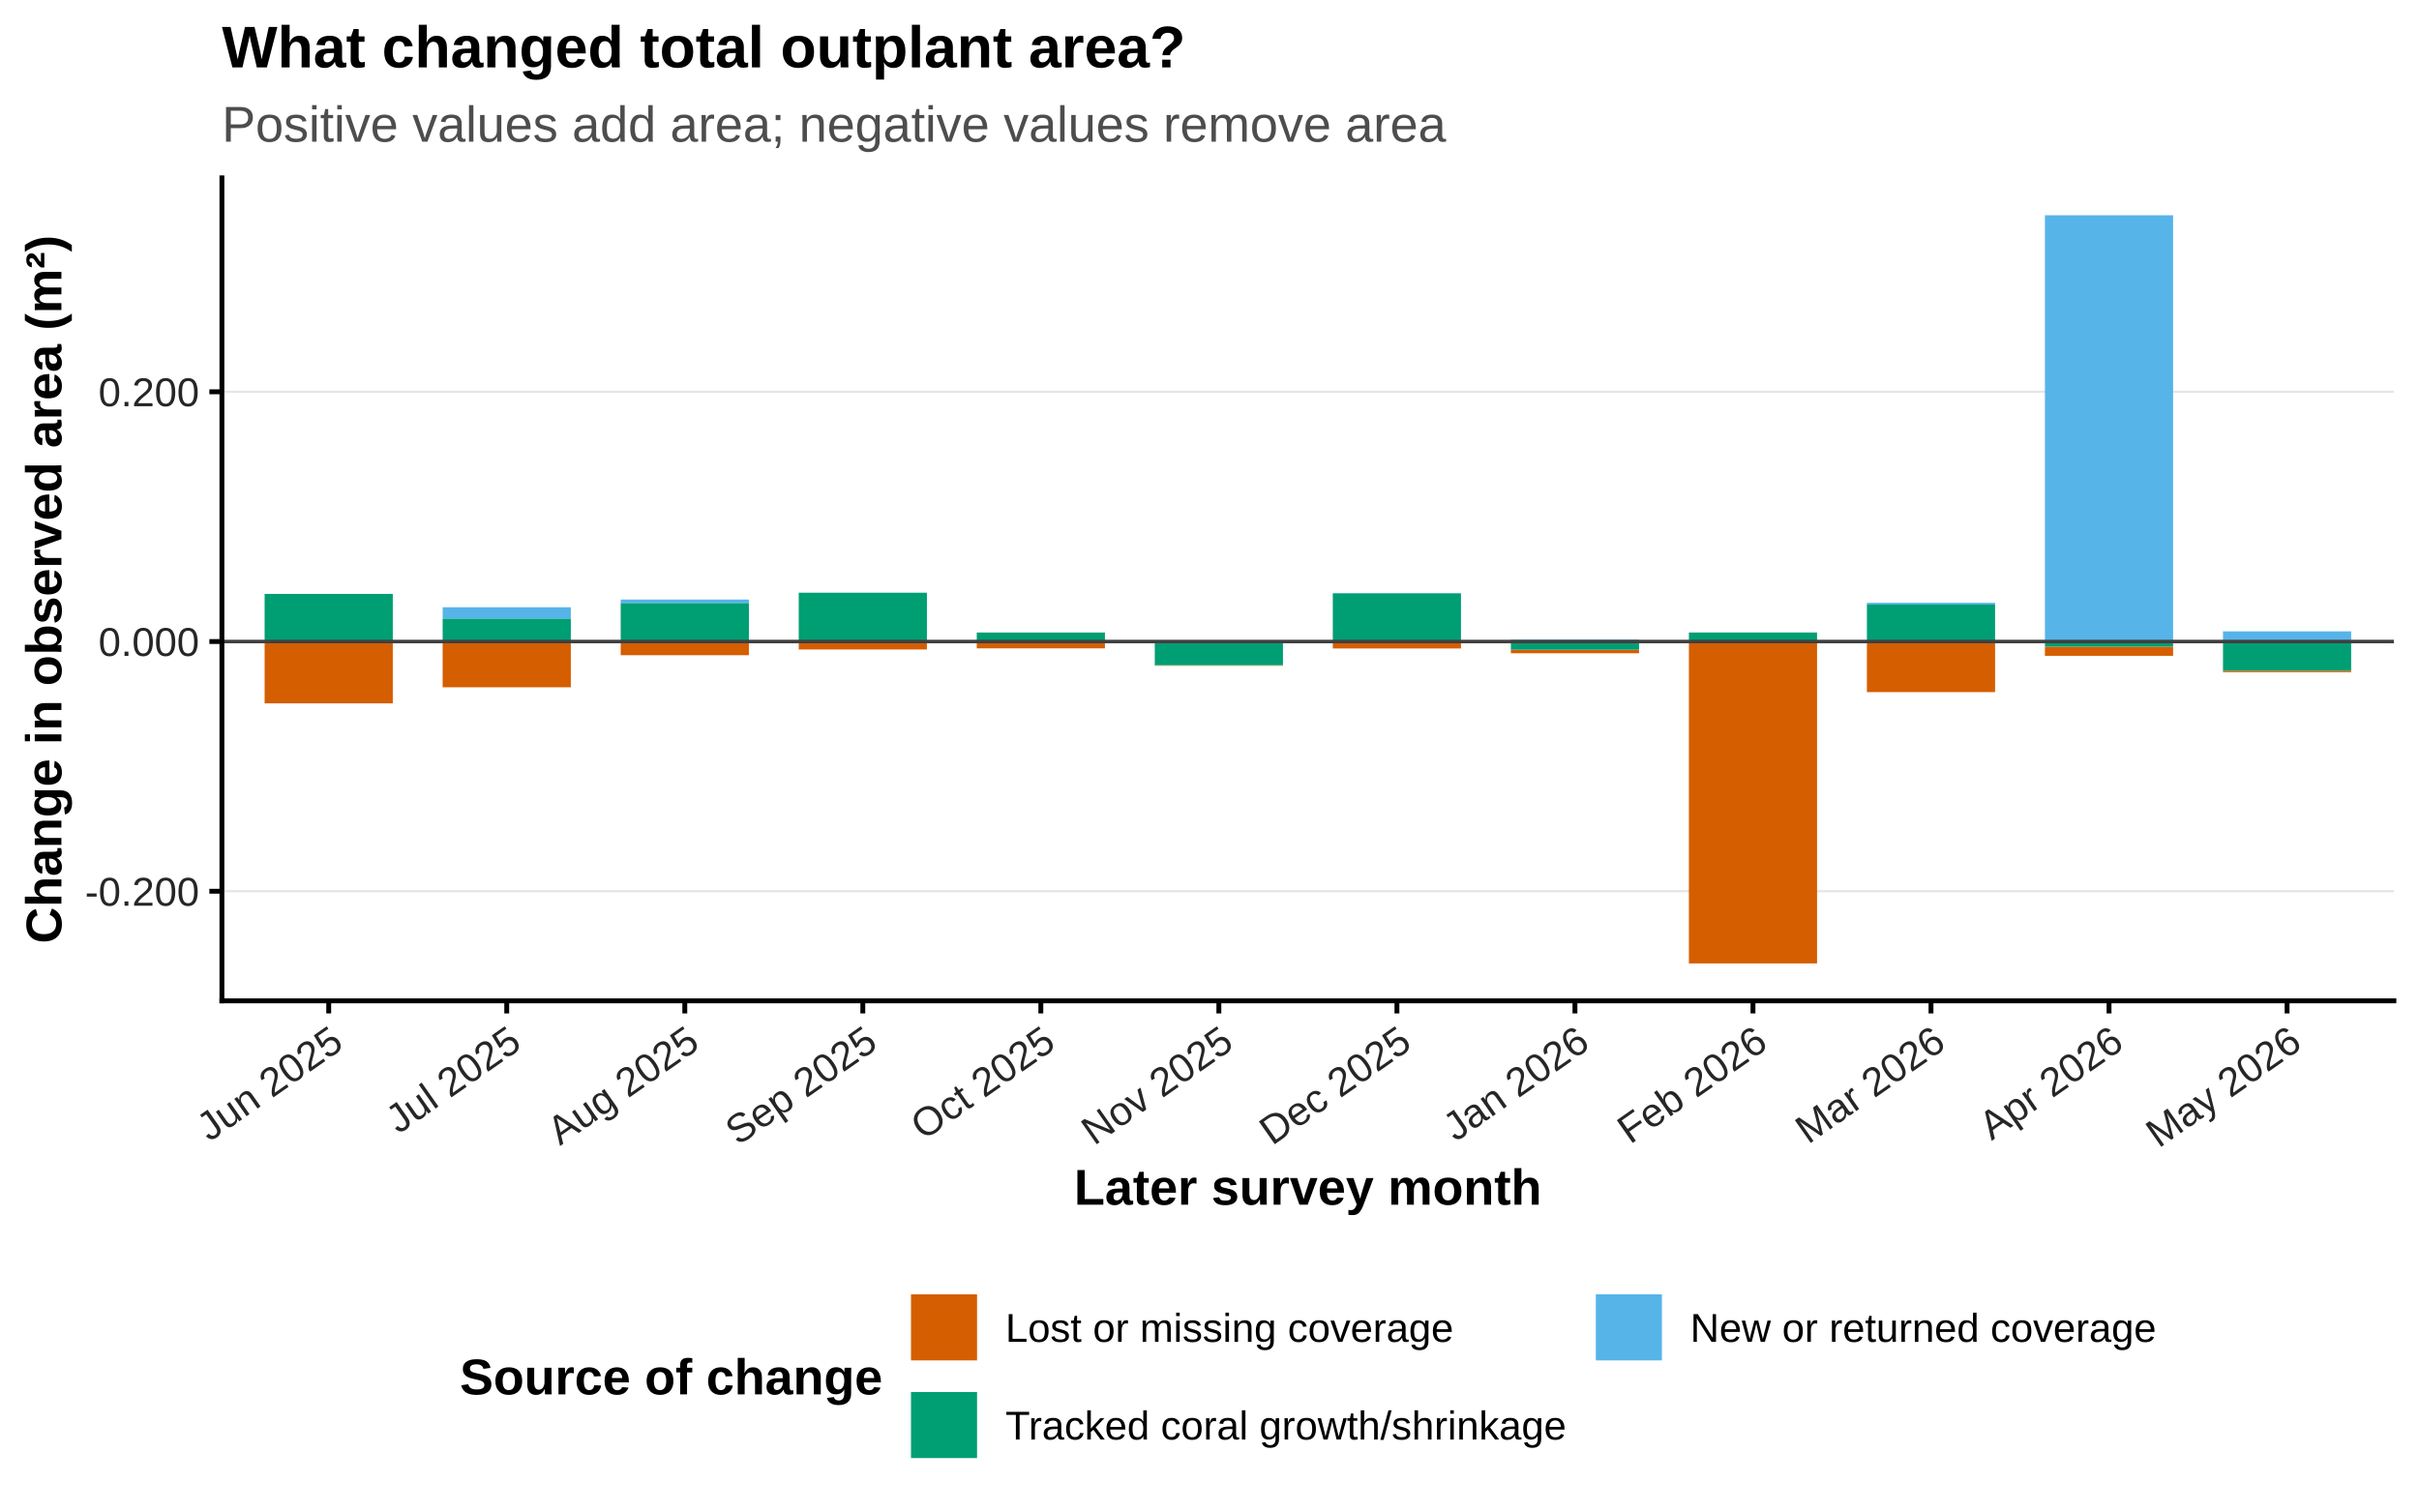
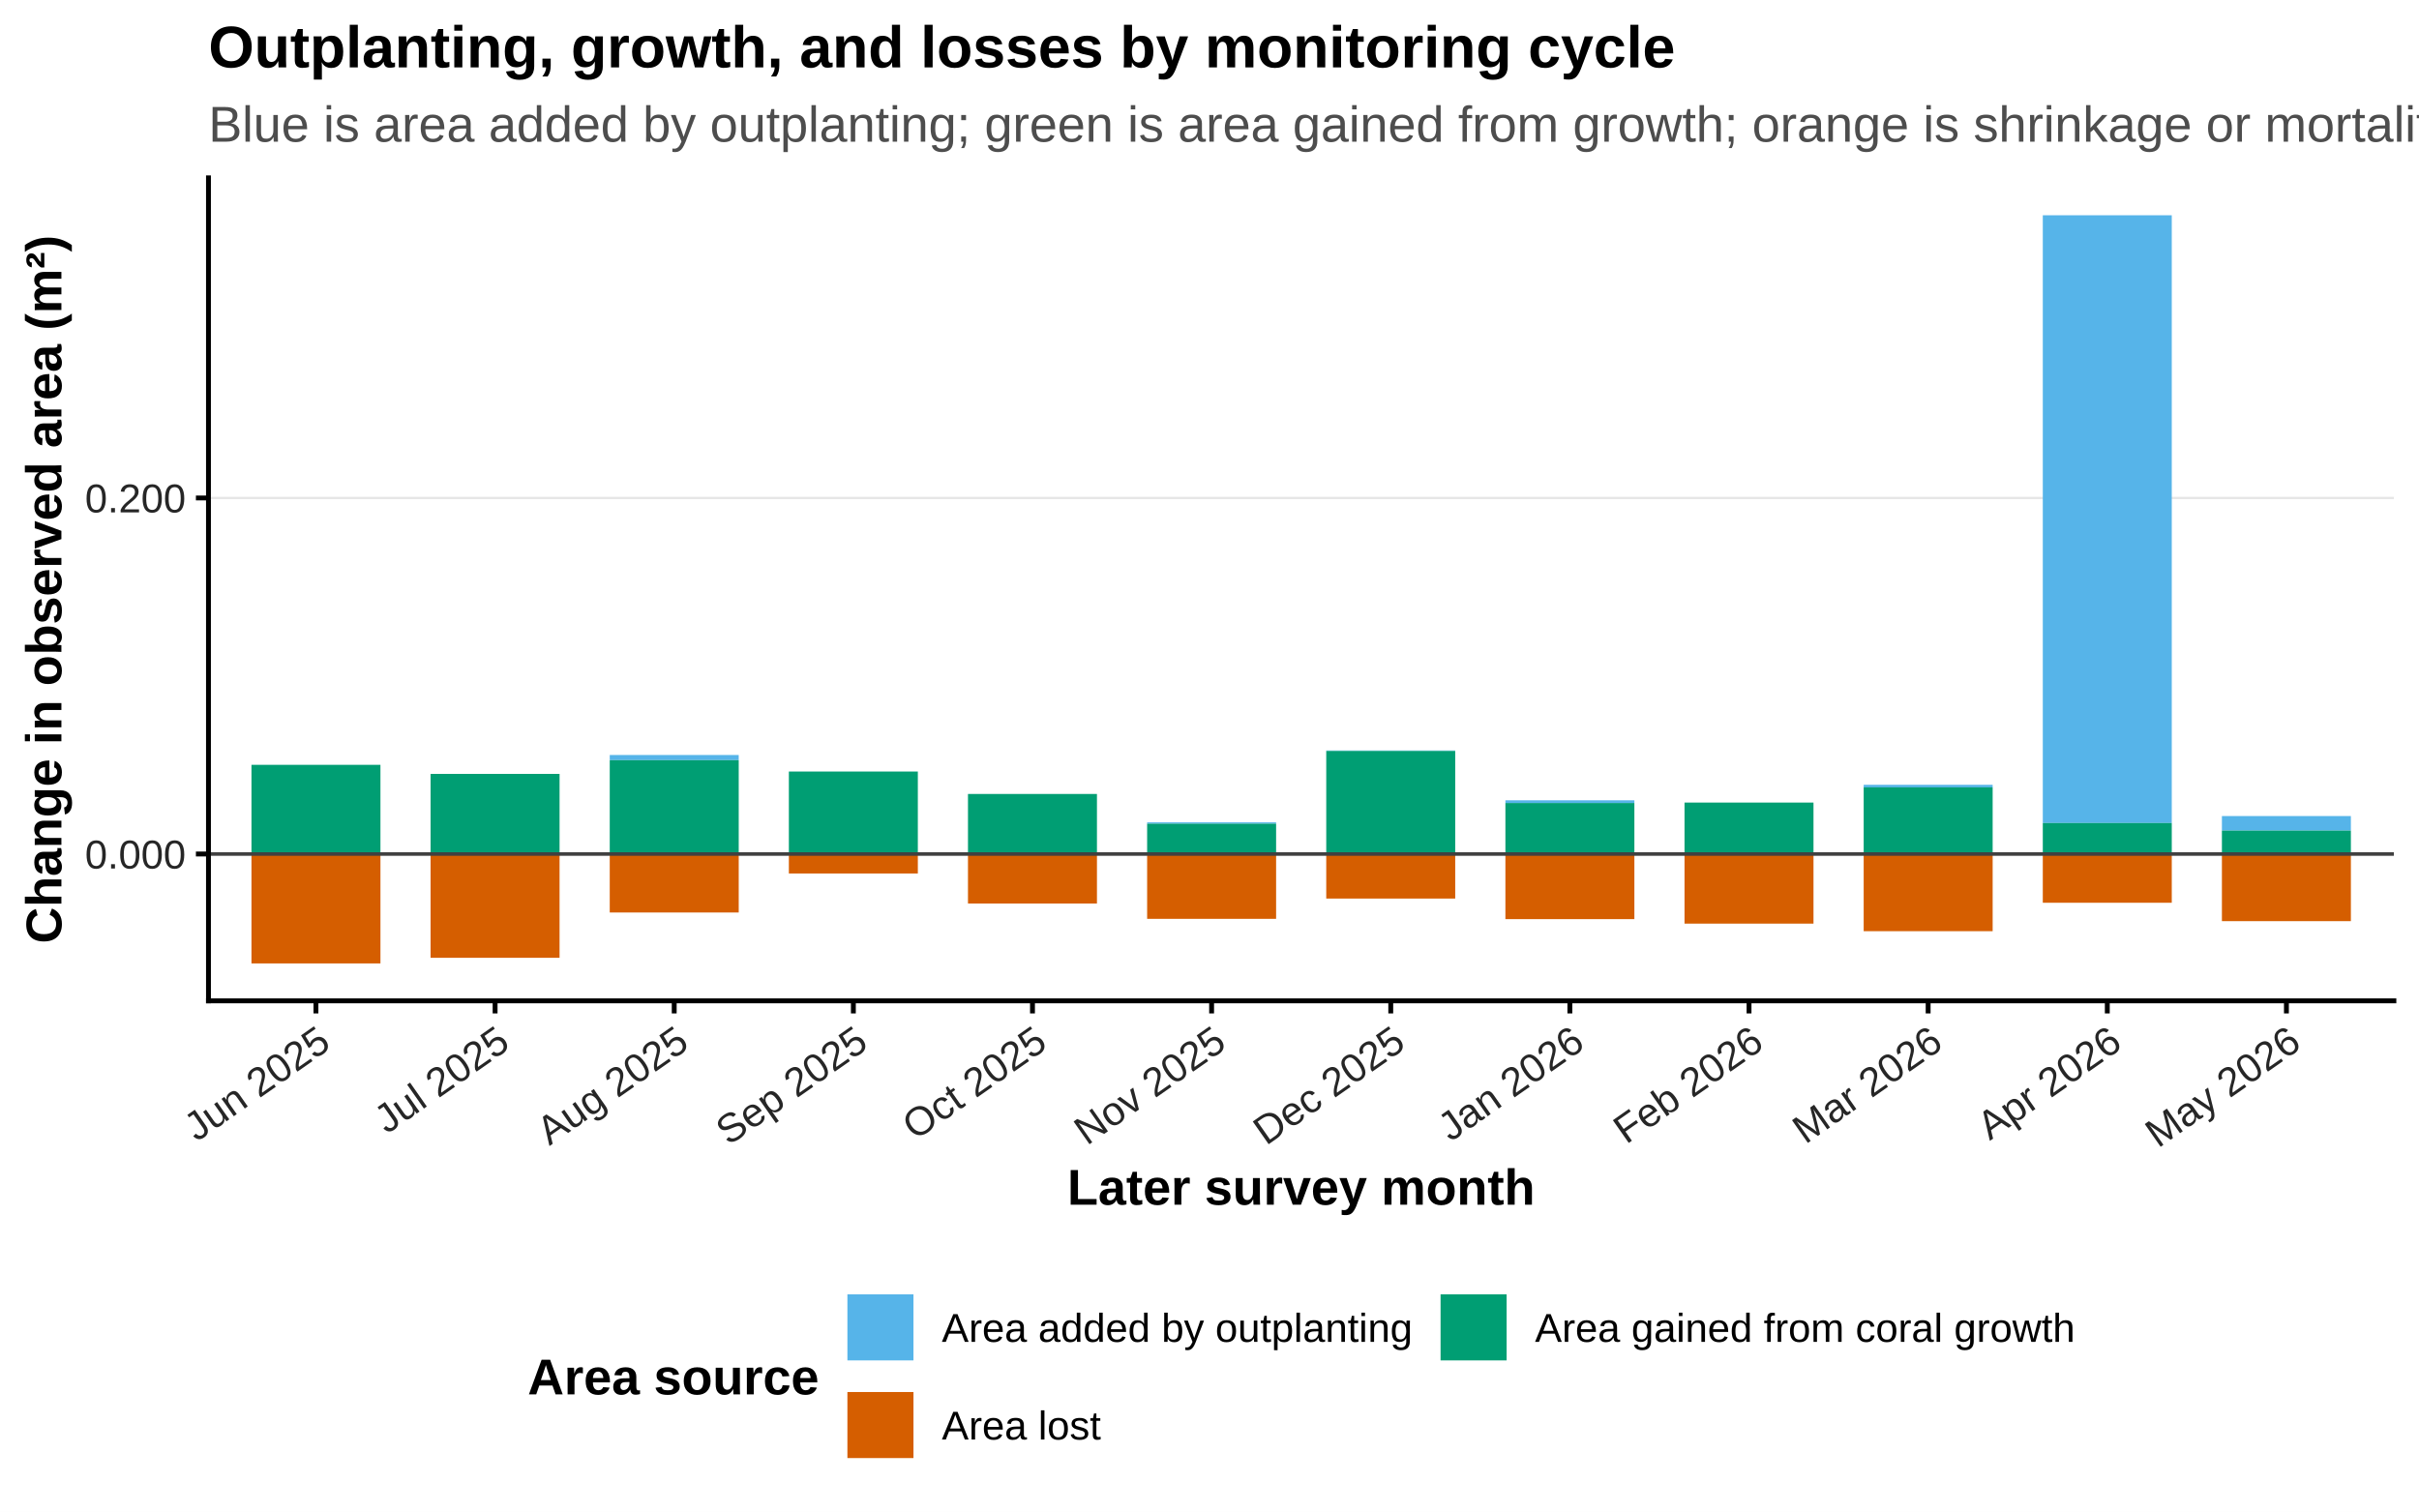
<svg xmlns="http://www.w3.org/2000/svg" class="svglite" width="576.00pt" height="360.00pt" viewBox="0 0 576.00 360.00">
  <defs>
    <style type="text/css">
    .svglite line, .svglite polyline, .svglite polygon, .svglite path, .svglite rect, .svglite circle {
      fill: none;
      stroke: #000000;
      stroke-linecap: round;
      stroke-linejoin: round;
      stroke-miterlimit: 10.00;
    }
    .svglite text {
      white-space: pre;
    }
  </style>
  </defs>
  <rect width="100%" height="100%" style="stroke: none; fill: #FFFFFF;" />
  <defs>
    <clipPath id="cpMC4wMHw1NzYuMDB8MC4wMHwzNjAuMDA=">
      <rect x="0.00" y="0.00" width="576.00" height="360.00" />
    </clipPath>
  </defs>
  <g clip-path="url(#cpMC4wMHw1NzYuMDB8MC4wMHwzNjAuMDA=)">
-     <rect x="-0" y="0.00" width="576.00" height="360.00" style="stroke-width: 1.16; stroke: #FFFFFF; fill: #FFFFFF;" />
+     <rect x="0.00" y="0.00" width="576.00" height="360.00" style="stroke-width: 1.16; stroke: #FFFFFF; fill: #FFFFFF;" />
  </g>
  <defs>
-     <clipPath id="cpNTIuODR8NTcwLjAyfDQyLjM2fDIzOC4zNw==">
-       <rect x="52.84" y="42.36" width="517.19" height="196.01" />
+     <clipPath id="cpNDkuNjR8NTcwLjAyfDQyLjM2fDIzOC4zNw==">
+       <rect x="49.64" y="42.36" width="520.38" height="196.01" />
    </clipPath>
  </defs>
-   <g clip-path="url(#cpNTIuODR8NTcwLjAyfDQyLjM2fDIzOC4zNw==)">
-     <rect x="52.84" y="42.36" width="517.19" height="196.01" style="stroke-width: 1.16; stroke: none; fill: #FFFFFF;" />
-     <polyline points="52.84,212.27 570.02,212.27 " style="stroke-width: 0.53; stroke: #E5E5E5; stroke-linecap: butt;" />
-     <polyline points="52.84,152.79 570.02,152.79 " style="stroke-width: 0.53; stroke: #E5E5E5; stroke-linecap: butt;" />
-     <polyline points="52.84,93.31 570.02,93.31 " style="stroke-width: 0.53; stroke: #E5E5E5; stroke-linecap: butt;" />
-     <rect x="63.01" y="152.79" width="30.52" height="14.73" style="stroke-width: 1.16; stroke: none; stroke-linecap: butt; stroke-linejoin: miter; fill: #D55E00;" />
-     <rect x="63.01" y="141.45" width="30.52" height="11.35" style="stroke-width: 1.16; stroke: none; stroke-linecap: butt; stroke-linejoin: miter; fill: #009E73;" />
-     <rect x="105.40" y="152.79" width="30.52" height="10.90" style="stroke-width: 1.16; stroke: none; stroke-linecap: butt; stroke-linejoin: miter; fill: #D55E00;" />
-     <rect x="105.40" y="144.63" width="30.52" height="2.73" style="stroke-width: 1.16; stroke: none; stroke-linecap: butt; stroke-linejoin: miter; fill: #56B4E9;" />
-     <rect x="105.40" y="147.36" width="30.52" height="5.44" style="stroke-width: 1.16; stroke: none; stroke-linecap: butt; stroke-linejoin: miter; fill: #009E73;" />
-     <rect x="147.80" y="152.79" width="30.52" height="3.26" style="stroke-width: 1.16; stroke: none; stroke-linecap: butt; stroke-linejoin: miter; fill: #D55E00;" />
-     <rect x="147.80" y="142.79" width="30.52" height="0.86" style="stroke-width: 1.16; stroke: none; stroke-linecap: butt; stroke-linejoin: miter; fill: #56B4E9;" />
-     <rect x="147.80" y="143.65" width="30.52" height="9.14" style="stroke-width: 1.16; stroke: none; stroke-linecap: butt; stroke-linejoin: miter; fill: #009E73;" />
-     <rect x="190.19" y="152.79" width="30.52" height="1.90" style="stroke-width: 1.16; stroke: none; stroke-linecap: butt; stroke-linejoin: miter; fill: #D55E00;" />
-     <rect x="190.19" y="141.16" width="30.52" height="0.009" style="stroke-width: 1.16; stroke: none; stroke-linecap: butt; stroke-linejoin: miter; fill: #56B4E9;" />
-     <rect x="190.19" y="141.17" width="30.52" height="11.62" style="stroke-width: 1.16; stroke: none; stroke-linecap: butt; stroke-linejoin: miter; fill: #009E73;" />
-     <rect x="232.58" y="152.79" width="30.52" height="1.63" style="stroke-width: 1.16; stroke: none; stroke-linecap: butt; stroke-linejoin: miter; fill: #D55E00;" />
-     <rect x="232.58" y="150.63" width="30.52" height="0.024" style="stroke-width: 1.16; stroke: none; stroke-linecap: butt; stroke-linejoin: miter; fill: #56B4E9;" />
-     <rect x="232.58" y="150.66" width="30.52" height="2.13" style="stroke-width: 1.16; stroke: none; stroke-linecap: butt; stroke-linejoin: miter; fill: #009E73;" />
-     <rect x="274.97" y="158.44" width="30.52" height="0.12" style="stroke-width: 1.16; stroke: none; stroke-linecap: butt; stroke-linejoin: miter; fill: #D55E00;" />
-     <rect x="274.97" y="152.57" width="30.52" height="0.22" style="stroke-width: 1.16; stroke: none; stroke-linecap: butt; stroke-linejoin: miter; fill: #56B4E9;" />
-     <rect x="274.97" y="152.79" width="30.52" height="5.64" style="stroke-width: 1.16; stroke: none; stroke-linecap: butt; stroke-linejoin: miter; fill: #009E73;" />
-     <rect x="317.36" y="152.79" width="30.52" height="1.66" style="stroke-width: 1.16; stroke: none; stroke-linecap: butt; stroke-linejoin: miter; fill: #D55E00;" />
-     <rect x="317.36" y="141.22" width="30.52" height="0.11" style="stroke-width: 1.16; stroke: none; stroke-linecap: butt; stroke-linejoin: miter; fill: #56B4E9;" />
-     <rect x="317.36" y="141.33" width="30.52" height="11.46" style="stroke-width: 1.16; stroke: none; stroke-linecap: butt; stroke-linejoin: miter; fill: #009E73;" />
-     <rect x="359.76" y="154.75" width="30.52" height="0.84" style="stroke-width: 1.16; stroke: none; stroke-linecap: butt; stroke-linejoin: miter; fill: #D55E00;" />
-     <rect x="359.76" y="152.33" width="30.52" height="0.46" style="stroke-width: 1.16; stroke: none; stroke-linecap: butt; stroke-linejoin: miter; fill: #56B4E9;" />
-     <rect x="359.76" y="152.79" width="30.52" height="1.96" style="stroke-width: 1.16; stroke: none; stroke-linecap: butt; stroke-linejoin: miter; fill: #009E73;" />
-     <rect x="402.15" y="152.79" width="30.52" height="76.67" style="stroke-width: 1.16; stroke: none; stroke-linecap: butt; stroke-linejoin: miter; fill: #D55E00;" />
-     <rect x="402.15" y="150.64" width="30.52" height="2.16" style="stroke-width: 1.16; stroke: none; stroke-linecap: butt; stroke-linejoin: miter; fill: #009E73;" />
-     <rect x="444.54" y="152.79" width="30.52" height="12.05" style="stroke-width: 1.16; stroke: none; stroke-linecap: butt; stroke-linejoin: miter; fill: #D55E00;" />
-     <rect x="444.54" y="143.57" width="30.52" height="0.42" style="stroke-width: 1.16; stroke: none; stroke-linecap: butt; stroke-linejoin: miter; fill: #56B4E9;" />
-     <rect x="444.54" y="143.99" width="30.52" height="8.80" style="stroke-width: 1.16; stroke: none; stroke-linecap: butt; stroke-linejoin: miter; fill: #009E73;" />
-     <rect x="486.93" y="154.03" width="30.52" height="2.17" style="stroke-width: 1.16; stroke: none; stroke-linecap: butt; stroke-linejoin: miter; fill: #D55E00;" />
-     <rect x="486.93" y="51.27" width="30.52" height="101.52" style="stroke-width: 1.16; stroke: none; stroke-linecap: butt; stroke-linejoin: miter; fill: #56B4E9;" />
-     <rect x="486.93" y="152.79" width="30.52" height="1.23" style="stroke-width: 1.16; stroke: none; stroke-linecap: butt; stroke-linejoin: miter; fill: #009E73;" />
-     <rect x="529.33" y="159.74" width="30.52" height="0.35" style="stroke-width: 1.16; stroke: none; stroke-linecap: butt; stroke-linejoin: miter; fill: #D55E00;" />
-     <rect x="529.33" y="150.37" width="30.52" height="2.43" style="stroke-width: 1.16; stroke: none; stroke-linecap: butt; stroke-linejoin: miter; fill: #56B4E9;" />
-     <rect x="529.33" y="152.79" width="30.52" height="6.95" style="stroke-width: 1.16; stroke: none; stroke-linecap: butt; stroke-linejoin: miter; fill: #009E73;" />
-     <line x1="52.84" y1="152.79" x2="570.02" y2="152.79" style="stroke-width: 0.85; stroke: #404040; stroke-linecap: butt;" />
+   <g clip-path="url(#cpNDkuNjR8NTcwLjAyfDQyLjM2fDIzOC4zNw==)">
+     <rect x="49.64" y="42.36" width="520.38" height="196.01" style="stroke-width: 1.16; stroke: none; fill: #FFFFFF;" />
+     <polyline points="49.64,203.40 570.02,203.40 " style="stroke-width: 0.53; stroke: #E5E5E5; stroke-linecap: butt;" />
+     <polyline points="49.64,118.60 570.02,118.60 " style="stroke-width: 0.53; stroke: #E5E5E5; stroke-linecap: butt;" />
+     <rect x="59.88" y="182.16" width="30.71" height="21.24" style="stroke-width: 1.16; stroke: none; stroke-linecap: butt; stroke-linejoin: miter; fill: #009E73;" />
+     <rect x="59.88" y="203.40" width="30.71" height="26.06" style="stroke-width: 1.16; stroke: none; stroke-linecap: butt; stroke-linejoin: miter; fill: #D55E00;" />
+     <rect x="102.53" y="184.32" width="30.71" height="19.08" style="stroke-width: 1.16; stroke: none; stroke-linecap: butt; stroke-linejoin: miter; fill: #009E73;" />
+     <rect x="102.53" y="203.40" width="30.71" height="24.72" style="stroke-width: 1.16; stroke: none; stroke-linecap: butt; stroke-linejoin: miter; fill: #D55E00;" />
+     <rect x="145.19" y="179.82" width="30.71" height="1.22" style="stroke-width: 1.16; stroke: none; stroke-linecap: butt; stroke-linejoin: miter; fill: #56B4E9;" />
+     <rect x="145.19" y="181.05" width="30.71" height="22.36" style="stroke-width: 1.16; stroke: none; stroke-linecap: butt; stroke-linejoin: miter; fill: #009E73;" />
+     <rect x="145.19" y="203.40" width="30.71" height="13.93" style="stroke-width: 1.16; stroke: none; stroke-linecap: butt; stroke-linejoin: miter; fill: #D55E00;" />
+     <rect x="187.84" y="183.75" width="30.71" height="0.012" style="stroke-width: 1.16; stroke: none; stroke-linecap: butt; stroke-linejoin: miter; fill: #56B4E9;" />
+     <rect x="187.84" y="183.76" width="30.71" height="19.64" style="stroke-width: 1.16; stroke: none; stroke-linecap: butt; stroke-linejoin: miter; fill: #009E73;" />
+     <rect x="187.84" y="203.40" width="30.71" height="4.64" style="stroke-width: 1.16; stroke: none; stroke-linecap: butt; stroke-linejoin: miter; fill: #D55E00;" />
+     <rect x="230.49" y="189.10" width="30.71" height="14.30" style="stroke-width: 1.16; stroke: none; stroke-linecap: butt; stroke-linejoin: miter; fill: #009E73;" />
+     <rect x="230.49" y="203.40" width="30.71" height="11.79" style="stroke-width: 1.16; stroke: none; stroke-linecap: butt; stroke-linejoin: miter; fill: #D55E00;" />
+     <rect x="273.15" y="195.86" width="30.71" height="0.32" style="stroke-width: 1.16; stroke: none; stroke-linecap: butt; stroke-linejoin: miter; fill: #56B4E9;" />
+     <rect x="273.15" y="196.18" width="30.71" height="7.23" style="stroke-width: 1.16; stroke: none; stroke-linecap: butt; stroke-linejoin: miter; fill: #009E73;" />
+     <rect x="273.15" y="203.40" width="30.71" height="15.44" style="stroke-width: 1.16; stroke: none; stroke-linecap: butt; stroke-linejoin: miter; fill: #D55E00;" />
+     <rect x="315.80" y="178.74" width="30.71" height="0.12" style="stroke-width: 1.16; stroke: none; stroke-linecap: butt; stroke-linejoin: miter; fill: #56B4E9;" />
+     <rect x="315.80" y="178.86" width="30.71" height="24.55" style="stroke-width: 1.16; stroke: none; stroke-linecap: butt; stroke-linejoin: miter; fill: #009E73;" />
+     <rect x="315.80" y="203.40" width="30.71" height="10.61" style="stroke-width: 1.16; stroke: none; stroke-linecap: butt; stroke-linejoin: miter; fill: #D55E00;" />
+     <rect x="358.46" y="190.61" width="30.71" height="0.66" style="stroke-width: 1.16; stroke: none; stroke-linecap: butt; stroke-linejoin: miter; fill: #56B4E9;" />
+     <rect x="358.46" y="191.26" width="30.71" height="12.14" style="stroke-width: 1.16; stroke: none; stroke-linecap: butt; stroke-linejoin: miter; fill: #009E73;" />
+     <rect x="358.46" y="203.40" width="30.71" height="15.51" style="stroke-width: 1.16; stroke: none; stroke-linecap: butt; stroke-linejoin: miter; fill: #D55E00;" />
+     <rect x="401.11" y="191.15" width="30.71" height="12.26" style="stroke-width: 1.16; stroke: none; stroke-linecap: butt; stroke-linejoin: miter; fill: #009E73;" />
+     <rect x="401.11" y="203.40" width="30.71" height="16.58" style="stroke-width: 1.16; stroke: none; stroke-linecap: butt; stroke-linejoin: miter; fill: #D55E00;" />
+     <rect x="443.77" y="186.92" width="30.71" height="0.61" style="stroke-width: 1.16; stroke: none; stroke-linecap: butt; stroke-linejoin: miter; fill: #56B4E9;" />
+     <rect x="443.77" y="187.52" width="30.71" height="15.88" style="stroke-width: 1.16; stroke: none; stroke-linecap: butt; stroke-linejoin: miter; fill: #009E73;" />
+     <rect x="443.77" y="203.40" width="30.71" height="18.38" style="stroke-width: 1.16; stroke: none; stroke-linecap: butt; stroke-linejoin: miter; fill: #D55E00;" />
+     <rect x="486.42" y="51.27" width="30.71" height="144.75" style="stroke-width: 1.16; stroke: none; stroke-linecap: butt; stroke-linejoin: miter; fill: #56B4E9;" />
+     <rect x="486.42" y="196.02" width="30.71" height="7.39" style="stroke-width: 1.16; stroke: none; stroke-linecap: butt; stroke-linejoin: miter; fill: #009E73;" />
+     <rect x="486.42" y="203.40" width="30.71" height="11.61" style="stroke-width: 1.16; stroke: none; stroke-linecap: butt; stroke-linejoin: miter; fill: #D55E00;" />
+     <rect x="529.07" y="194.36" width="30.71" height="3.46" style="stroke-width: 1.16; stroke: none; stroke-linecap: butt; stroke-linejoin: miter; fill: #56B4E9;" />
+     <rect x="529.07" y="197.82" width="30.71" height="5.58" style="stroke-width: 1.16; stroke: none; stroke-linecap: butt; stroke-linejoin: miter; fill: #009E73;" />
+     <rect x="529.07" y="203.40" width="30.71" height="15.99" style="stroke-width: 1.16; stroke: none; stroke-linecap: butt; stroke-linejoin: miter; fill: #D55E00;" />
+     <line x1="49.64" y1="203.40" x2="570.02" y2="203.40" style="stroke-width: 0.85; stroke: #404040; stroke-linecap: butt;" />
  </g>
  <g clip-path="url(#cpMC4wMHw1NzYuMDB8MC4wMHwzNjAuMDA=)">
-     <polyline points="52.84,238.37 52.84,42.36 " style="stroke-width: 1.16; stroke-linecap: square;" />
-     <text x="47.46" y="215.72" text-anchor="end" style="font-size: 9.60px;fill: #262626; font-family: &quot;Arial&quot;;" textLength="27.20px" lengthAdjust="spacingAndGlyphs">-0.200</text>
-     <text x="47.46" y="156.23" text-anchor="end" style="font-size: 9.60px;fill: #262626; font-family: &quot;Arial&quot;;" textLength="24.00px" lengthAdjust="spacingAndGlyphs">0.000</text>
-     <text x="47.46" y="96.75" text-anchor="end" style="font-size: 9.60px;fill: #262626; font-family: &quot;Arial&quot;;" textLength="24.00px" lengthAdjust="spacingAndGlyphs">0.200</text>
-     <polyline points="49.85,212.27 52.84,212.27 " style="stroke-width: 1.16; stroke-linecap: butt;" />
-     <polyline points="49.85,152.79 52.84,152.79 " style="stroke-width: 1.16; stroke-linecap: butt;" />
-     <polyline points="49.85,93.31 52.84,93.31 " style="stroke-width: 1.16; stroke-linecap: butt;" />
-     <polyline points="52.84,238.37 570.02,238.37 " style="stroke-width: 1.16; stroke-linecap: square;" />
-     <polyline points="78.27,241.36 78.27,238.37 " style="stroke-width: 1.16; stroke-linecap: butt;" />
-     <polyline points="120.66,241.36 120.66,238.37 " style="stroke-width: 1.16; stroke-linecap: butt;" />
-     <polyline points="163.06,241.36 163.06,238.37 " style="stroke-width: 1.16; stroke-linecap: butt;" />
-     <polyline points="205.45,241.36 205.45,238.37 " style="stroke-width: 1.16; stroke-linecap: butt;" />
-     <polyline points="247.84,241.36 247.84,238.37 " style="stroke-width: 1.16; stroke-linecap: butt;" />
-     <polyline points="290.23,241.36 290.23,238.37 " style="stroke-width: 1.16; stroke-linecap: butt;" />
-     <polyline points="332.63,241.36 332.63,238.37 " style="stroke-width: 1.16; stroke-linecap: butt;" />
-     <polyline points="375.02,241.36 375.02,238.37 " style="stroke-width: 1.16; stroke-linecap: butt;" />
-     <polyline points="417.41,241.36 417.41,238.37 " style="stroke-width: 1.16; stroke-linecap: butt;" />
-     <polyline points="459.80,241.36 459.80,238.37 " style="stroke-width: 1.16; stroke-linecap: butt;" />
-     <polyline points="502.19,241.36 502.19,238.37 " style="stroke-width: 1.16; stroke-linecap: butt;" />
-     <polyline points="544.59,241.36 544.59,238.37 " style="stroke-width: 1.16; stroke-linecap: butt;" />
-     <text transform="translate(82.22,249.39) rotate(-35)" text-anchor="end" style="font-size: 9.60px;fill: #262626; font-family: &quot;Arial&quot;;" textLength="39.47px" lengthAdjust="spacingAndGlyphs">Jun 2025</text>
-     <text transform="translate(124.61,249.39) rotate(-35)" text-anchor="end" style="font-size: 9.60px;fill: #262626; font-family: &quot;Arial&quot;;" textLength="36.27px" lengthAdjust="spacingAndGlyphs">Jul 2025</text>
-     <text transform="translate(167.01,249.39) rotate(-35)" text-anchor="end" style="font-size: 9.60px;fill: #262626; font-family: &quot;Arial&quot;;" textLength="41.08px" lengthAdjust="spacingAndGlyphs">Aug 2025</text>
-     <text transform="translate(209.40,249.39) rotate(-35)" text-anchor="end" style="font-size: 9.60px;fill: #262626; font-family: &quot;Arial&quot;;" textLength="41.08px" lengthAdjust="spacingAndGlyphs">Sep 2025</text>
-     <text transform="translate(251.79,249.39) rotate(-35)" text-anchor="end" style="font-size: 9.60px;fill: #262626; font-family: &quot;Arial&quot;;" textLength="38.92px" lengthAdjust="spacingAndGlyphs">Oct 2025</text>
-     <text transform="translate(294.18,249.39) rotate(-35)" text-anchor="end" style="font-size: 9.60px;fill: #262626; font-family: &quot;Arial&quot;;" textLength="41.06px" lengthAdjust="spacingAndGlyphs">Nov 2025</text>
-     <text transform="translate(336.57,249.39) rotate(-35)" text-anchor="end" style="font-size: 9.60px;fill: #262626; font-family: &quot;Arial&quot;;" textLength="41.06px" lengthAdjust="spacingAndGlyphs">Dec 2025</text>
-     <text transform="translate(378.97,249.39) rotate(-35)" text-anchor="end" style="font-size: 9.60px;fill: #262626; font-family: &quot;Arial&quot;;" textLength="39.47px" lengthAdjust="spacingAndGlyphs">Jan 2026</text>
-     <text transform="translate(421.36,249.39) rotate(-35)" text-anchor="end" style="font-size: 9.60px;fill: #262626; font-family: &quot;Arial&quot;;" textLength="40.54px" lengthAdjust="spacingAndGlyphs">Feb 2026</text>
-     <text transform="translate(463.75,249.39) rotate(-35)" text-anchor="end" style="font-size: 9.60px;fill: #262626; font-family: &quot;Arial&quot;;" textLength="40.53px" lengthAdjust="spacingAndGlyphs">Mar 2026</text>
-     <text transform="translate(506.14,249.39) rotate(-35)" text-anchor="end" style="font-size: 9.60px;fill: #262626; font-family: &quot;Arial&quot;;" textLength="38.94px" lengthAdjust="spacingAndGlyphs">Apr 2026</text>
-     <text transform="translate(548.54,249.39) rotate(-35)" text-anchor="end" style="font-size: 9.60px;fill: #262626; font-family: &quot;Arial&quot;;" textLength="42.13px" lengthAdjust="spacingAndGlyphs">May 2026</text>
-     <text x="311.43" y="286.92" text-anchor="middle" style="font-size: 12.00px; font-weight: bold; font-family: &quot;Arial&quot;;" textLength="111.37px" lengthAdjust="spacingAndGlyphs">Later survey month</text>
+     <polyline points="49.64,238.37 49.64,42.36 " style="stroke-width: 1.16; stroke-linecap: square;" />
+     <text x="44.26" y="206.85" text-anchor="end" style="font-size: 9.60px;fill: #262626; font-family: &quot;Arial&quot;;" textLength="24.00px" lengthAdjust="spacingAndGlyphs">0.000</text>
+     <text x="44.26" y="122.04" text-anchor="end" style="font-size: 9.60px;fill: #262626; font-family: &quot;Arial&quot;;" textLength="24.00px" lengthAdjust="spacingAndGlyphs">0.200</text>
+     <polyline points="46.65,203.40 49.64,203.40 " style="stroke-width: 1.16; stroke-linecap: butt;" />
+     <polyline points="46.65,118.60 49.64,118.60 " style="stroke-width: 1.16; stroke-linecap: butt;" />
+     <polyline points="49.64,238.37 570.02,238.37 " style="stroke-width: 1.16; stroke-linecap: square;" />
+     <polyline points="75.23,241.36 75.23,238.37 " style="stroke-width: 1.16; stroke-linecap: butt;" />
+     <polyline points="117.89,241.36 117.89,238.37 " style="stroke-width: 1.16; stroke-linecap: butt;" />
+     <polyline points="160.54,241.36 160.54,238.37 " style="stroke-width: 1.16; stroke-linecap: butt;" />
+     <polyline points="203.20,241.36 203.20,238.37 " style="stroke-width: 1.16; stroke-linecap: butt;" />
+     <polyline points="245.85,241.36 245.85,238.37 " style="stroke-width: 1.16; stroke-linecap: butt;" />
+     <polyline points="288.50,241.36 288.50,238.37 " style="stroke-width: 1.16; stroke-linecap: butt;" />
+     <polyline points="331.16,241.36 331.16,238.37 " style="stroke-width: 1.16; stroke-linecap: butt;" />
+     <polyline points="373.81,241.36 373.81,238.37 " style="stroke-width: 1.16; stroke-linecap: butt;" />
+     <polyline points="416.47,241.36 416.47,238.37 " style="stroke-width: 1.16; stroke-linecap: butt;" />
+     <polyline points="459.12,241.36 459.12,238.37 " style="stroke-width: 1.16; stroke-linecap: butt;" />
+     <polyline points="501.78,241.36 501.78,238.37 " style="stroke-width: 1.16; stroke-linecap: butt;" />
+     <polyline points="544.43,241.36 544.43,238.37 " style="stroke-width: 1.16; stroke-linecap: butt;" />
+     <text transform="translate(79.18,249.39) rotate(-35)" text-anchor="end" style="font-size: 9.60px;fill: #262626; font-family: &quot;Arial&quot;;" textLength="39.47px" lengthAdjust="spacingAndGlyphs">Jun 2025</text>
+     <text transform="translate(121.84,249.39) rotate(-35)" text-anchor="end" style="font-size: 9.60px;fill: #262626; font-family: &quot;Arial&quot;;" textLength="36.27px" lengthAdjust="spacingAndGlyphs">Jul 2025</text>
+     <text transform="translate(164.49,249.39) rotate(-35)" text-anchor="end" style="font-size: 9.60px;fill: #262626; font-family: &quot;Arial&quot;;" textLength="41.08px" lengthAdjust="spacingAndGlyphs">Aug 2025</text>
+     <text transform="translate(207.14,249.39) rotate(-35)" text-anchor="end" style="font-size: 9.60px;fill: #262626; font-family: &quot;Arial&quot;;" textLength="41.08px" lengthAdjust="spacingAndGlyphs">Sep 2025</text>
+     <text transform="translate(249.80,249.39) rotate(-35)" text-anchor="end" style="font-size: 9.60px;fill: #262626; font-family: &quot;Arial&quot;;" textLength="38.92px" lengthAdjust="spacingAndGlyphs">Oct 2025</text>
+     <text transform="translate(292.45,249.39) rotate(-35)" text-anchor="end" style="font-size: 9.60px;fill: #262626; font-family: &quot;Arial&quot;;" textLength="41.06px" lengthAdjust="spacingAndGlyphs">Nov 2025</text>
+     <text transform="translate(335.11,249.39) rotate(-35)" text-anchor="end" style="font-size: 9.60px;fill: #262626; font-family: &quot;Arial&quot;;" textLength="41.06px" lengthAdjust="spacingAndGlyphs">Dec 2025</text>
+     <text transform="translate(377.76,249.39) rotate(-35)" text-anchor="end" style="font-size: 9.60px;fill: #262626; font-family: &quot;Arial&quot;;" textLength="39.47px" lengthAdjust="spacingAndGlyphs">Jan 2026</text>
+     <text transform="translate(420.42,249.39) rotate(-35)" text-anchor="end" style="font-size: 9.60px;fill: #262626; font-family: &quot;Arial&quot;;" textLength="40.54px" lengthAdjust="spacingAndGlyphs">Feb 2026</text>
+     <text transform="translate(463.07,249.39) rotate(-35)" text-anchor="end" style="font-size: 9.60px;fill: #262626; font-family: &quot;Arial&quot;;" textLength="40.53px" lengthAdjust="spacingAndGlyphs">Mar 2026</text>
+     <text transform="translate(505.72,249.39) rotate(-35)" text-anchor="end" style="font-size: 9.60px;fill: #262626; font-family: &quot;Arial&quot;;" textLength="38.94px" lengthAdjust="spacingAndGlyphs">Apr 2026</text>
+     <text transform="translate(548.38,249.39) rotate(-35)" text-anchor="end" style="font-size: 9.60px;fill: #262626; font-family: &quot;Arial&quot;;" textLength="42.13px" lengthAdjust="spacingAndGlyphs">May 2026</text>
+     <text x="309.83" y="286.92" text-anchor="middle" style="font-size: 12.00px; font-weight: bold; font-family: &quot;Arial&quot;;" textLength="111.37px" lengthAdjust="spacingAndGlyphs">Later survey month</text>
    <text transform="translate(14.62,140.37) rotate(-90)" text-anchor="middle" style="font-size: 12.00px; font-weight: bold; font-family: &quot;Arial&quot;;" textLength="168.72px" lengthAdjust="spacingAndGlyphs">Change in observed area (m²)</text>
-     <rect x="103.50" y="301.53" width="415.85" height="52.49" style="stroke-width: 1.16; stroke: none; fill: #FFFFFF;" />
-     <text x="109.48" y="332.10" style="font-size: 12.00px; font-weight: bold; font-family: &quot;Arial&quot;;" textLength="100.69px" lengthAdjust="spacingAndGlyphs">Source of change</text>
-     <rect x="216.15" y="307.51" width="17.28" height="17.28" style="stroke-width: 1.16; stroke: none; fill: #FFFFFF;" />
-     <rect x="216.92" y="308.28" width="15.73" height="15.73" style="stroke-width: 1.16; stroke: none; stroke-linecap: butt; stroke-linejoin: miter; fill: #D55E00;" />
-     <rect x="379.21" y="307.51" width="17.28" height="17.28" style="stroke-width: 1.16; stroke: none; fill: #FFFFFF;" />
-     <rect x="379.99" y="308.28" width="15.73" height="15.73" style="stroke-width: 1.16; stroke: none; stroke-linecap: butt; stroke-linejoin: miter; fill: #56B4E9;" />
-     <rect x="216.15" y="330.76" width="17.28" height="17.28" style="stroke-width: 1.16; stroke: none; fill: #FFFFFF;" />
-     <rect x="216.92" y="331.54" width="15.73" height="15.73" style="stroke-width: 1.16; stroke: none; stroke-linecap: butt; stroke-linejoin: miter; fill: #009E73;" />
-     <text x="239.41" y="319.59" style="font-size: 9.60px; font-family: &quot;Arial&quot;;" textLength="106.63px" lengthAdjust="spacingAndGlyphs">Lost or missing coverage</text>
-     <text x="402.47" y="319.59" style="font-size: 9.60px; font-family: &quot;Arial&quot;;" textLength="110.91px" lengthAdjust="spacingAndGlyphs">New or returned coverage</text>
-     <text x="239.41" y="342.85" style="font-size: 9.60px; font-family: &quot;Arial&quot;;" textLength="133.83px" lengthAdjust="spacingAndGlyphs">Tracked coral growth/shrinkage</text>
-     <text x="52.84" y="33.74" style="font-size: 12.00px;fill: #4D4D4D; font-family: &quot;Arial&quot;;" textLength="291.48px" lengthAdjust="spacingAndGlyphs">Positive values add area; negative values remove area</text>
-     <text x="52.84" y="16.05" style="font-size: 14.00px; font-weight: bold; font-family: &quot;Arial&quot;;" textLength="229.34px" lengthAdjust="spacingAndGlyphs">What changed total outplant area?</text>
+     <rect x="119.67" y="301.53" width="380.31" height="52.49" style="stroke-width: 1.16; stroke: none; fill: #FFFFFF;" />
+     <text x="125.65" y="332.10" style="font-size: 12.00px; font-weight: bold; font-family: &quot;Arial&quot;;" textLength="69.38px" lengthAdjust="spacingAndGlyphs">Area source</text>
+     <rect x="201.01" y="307.51" width="17.28" height="17.28" style="stroke-width: 1.16; stroke: none; fill: #FFFFFF;" />
+     <rect x="201.78" y="308.28" width="15.73" height="15.73" style="stroke-width: 1.16; stroke: none; stroke-linecap: butt; stroke-linejoin: miter; fill: #56B4E9;" />
+     <rect x="342.25" y="307.51" width="17.28" height="17.28" style="stroke-width: 1.16; stroke: none; fill: #FFFFFF;" />
+     <rect x="343.02" y="308.28" width="15.73" height="15.73" style="stroke-width: 1.16; stroke: none; stroke-linecap: butt; stroke-linejoin: miter; fill: #009E73;" />
+     <rect x="201.01" y="330.76" width="17.28" height="17.28" style="stroke-width: 1.16; stroke: none; fill: #FFFFFF;" />
+     <rect x="201.78" y="331.54" width="15.73" height="15.73" style="stroke-width: 1.16; stroke: none; stroke-linecap: butt; stroke-linejoin: miter; fill: #D55E00;" />
+     <text x="224.27" y="319.59" style="font-size: 9.60px; font-family: &quot;Arial&quot;;" textLength="112.00px" lengthAdjust="spacingAndGlyphs">Area added by outplanting</text>
+     <text x="365.51" y="319.59" style="font-size: 9.60px; font-family: &quot;Arial&quot;;" textLength="128.51px" lengthAdjust="spacingAndGlyphs">Area gained from coral growth</text>
+     <text x="224.27" y="342.85" style="font-size: 9.60px; font-family: &quot;Arial&quot;;" textLength="37.86px" lengthAdjust="spacingAndGlyphs">Area lost</text>
+     <text x="49.64" y="33.74" style="font-size: 12.00px;fill: #4D4D4D; font-family: &quot;Arial&quot;;" textLength="534.95px" lengthAdjust="spacingAndGlyphs">Blue is area added by outplanting; green is area gained from growth; orange is shrinkage or mortality</text>
+     <text x="49.64" y="16.05" style="font-size: 14.00px; font-weight: bold; font-family: &quot;Arial&quot;;" textLength="349.09px" lengthAdjust="spacingAndGlyphs">Outplanting, growth, and losses by monitoring cycle</text>
  </g>
</svg>
